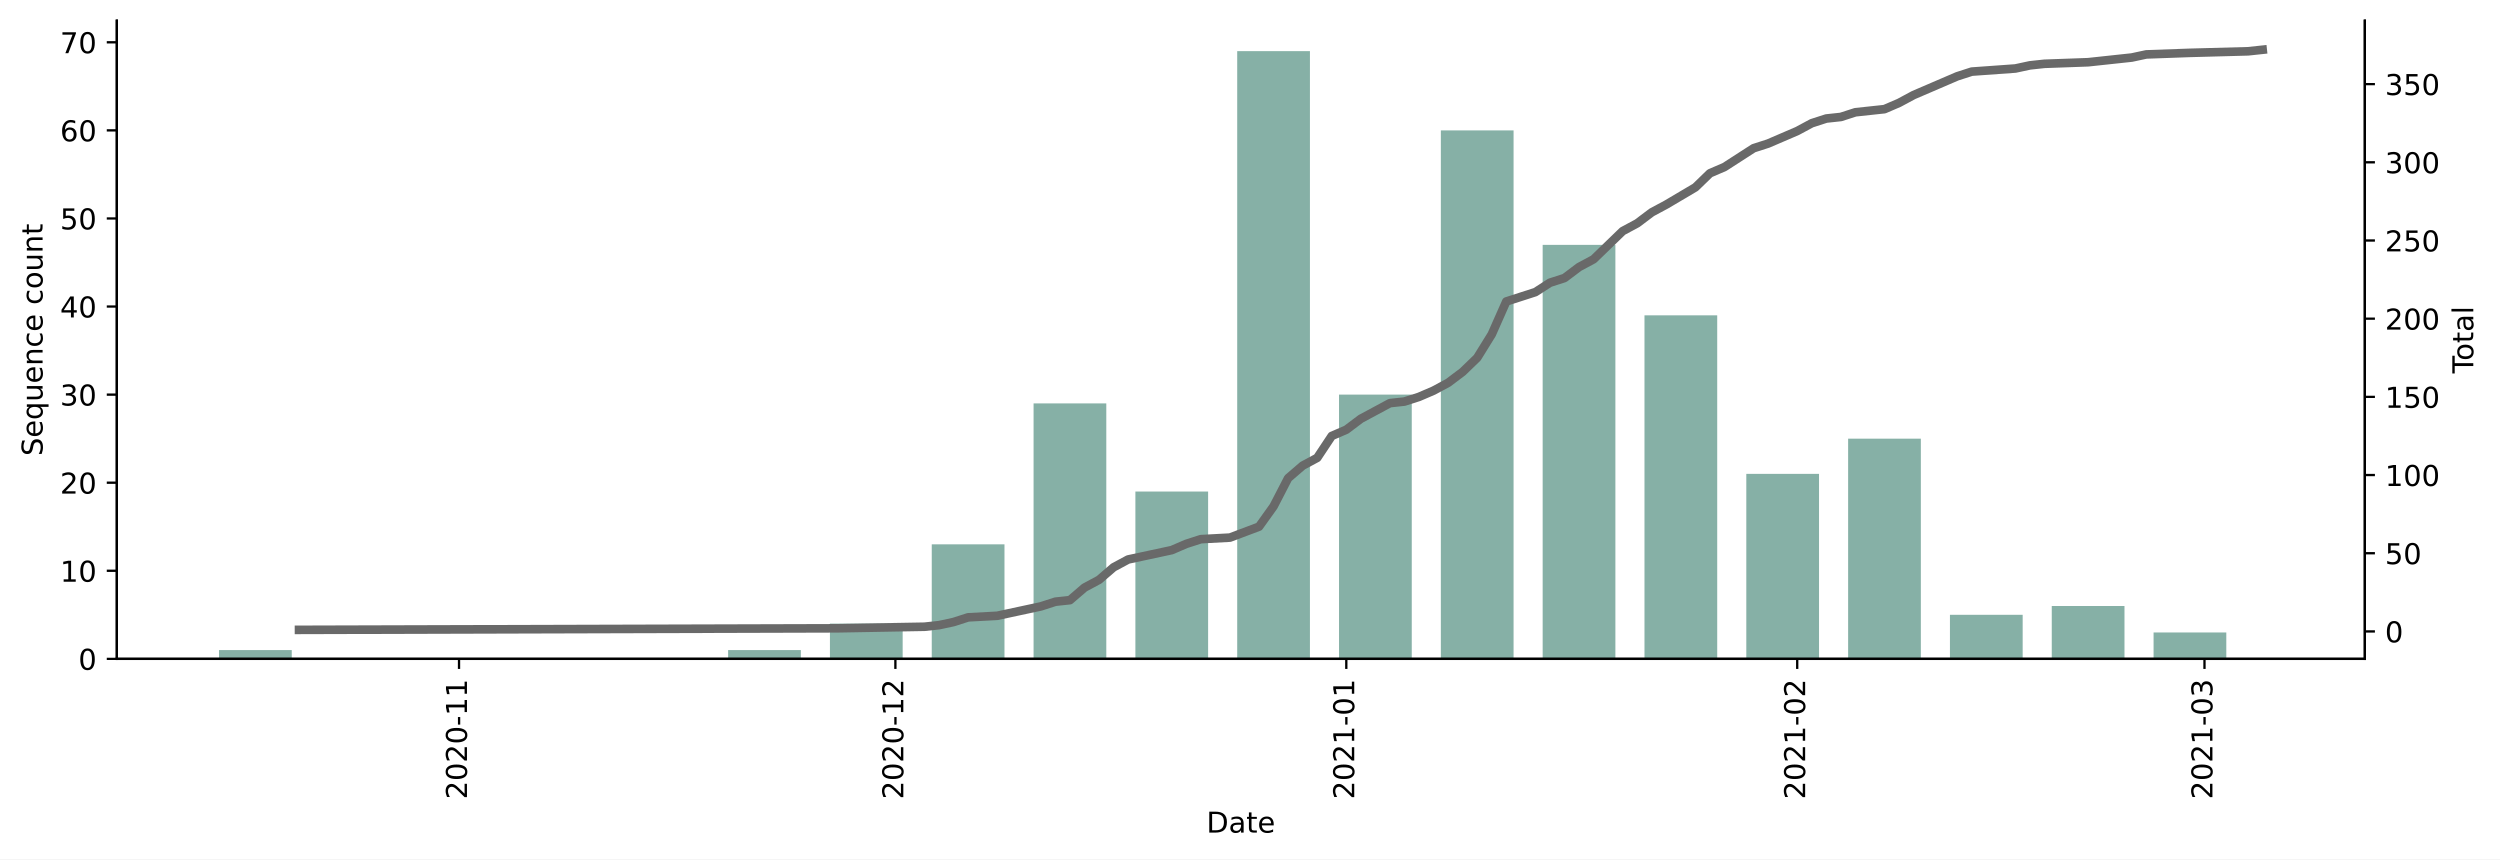
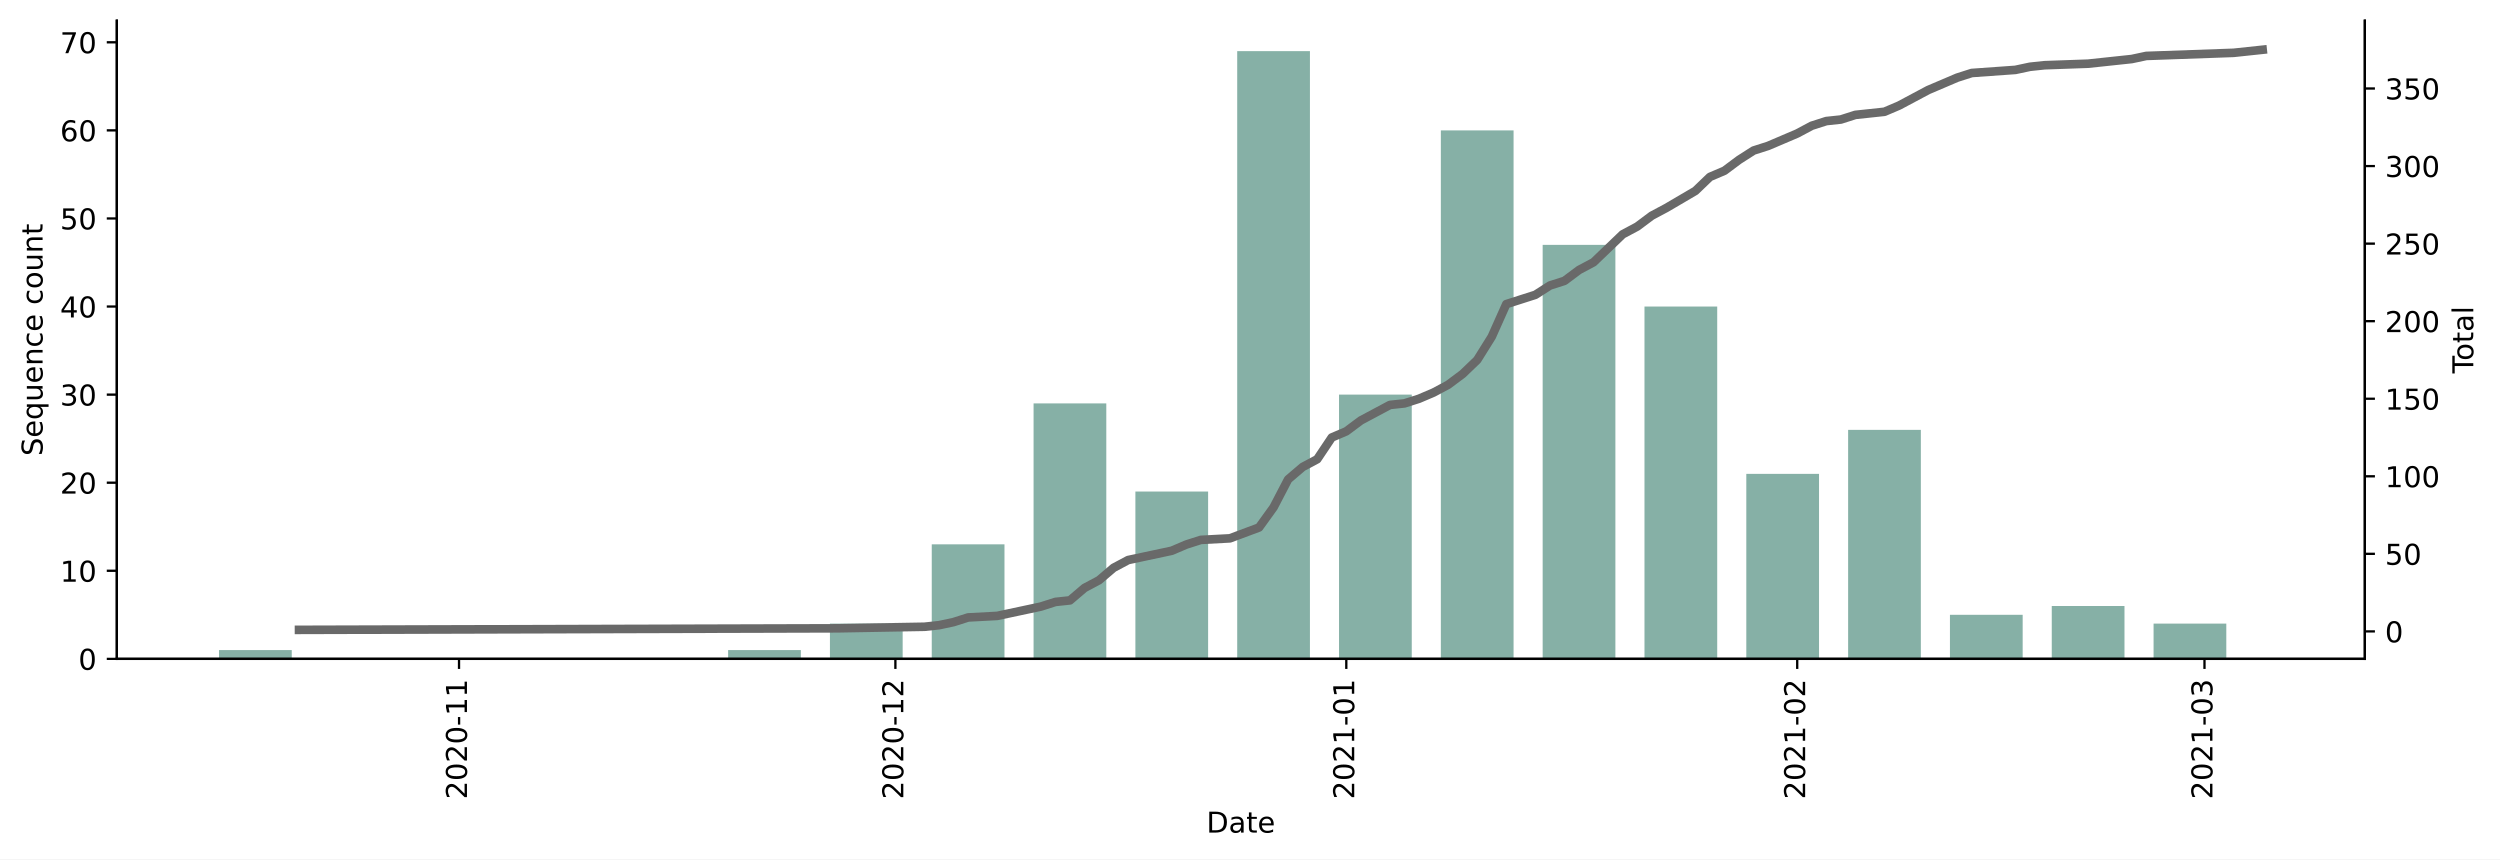
<svg xmlns="http://www.w3.org/2000/svg" xmlns:xlink="http://www.w3.org/1999/xlink" height="298.621pt" version="1.1" viewBox="0 0 868.769 298.621" width="868.769pt">
  <defs>
    <style type="text/css">*{stroke-linecap:butt;stroke-linejoin:round;}</style>
  </defs>
  <g id="figure_1">
    <g id="patch_1">
      <path d="M 0 298.621  L 868.769 298.621  L 868.769 0  L 0 0  z " style="fill:#ffffff;" />
    </g>
    <g id="axes_1">
      <g id="patch_2">
        <path d="M 40.603 228.96  L 821.803 228.96  L 821.803 7.2  L 40.603 7.2  z " style="fill:#ffffff;" />
      </g>
      <g id="patch_3">
-         <path clip-path="url(#p5981bc1954)" d="M 76.112 228.96  L 101.386 228.96  L 101.386 225.899  L 76.112 225.899  z " style="fill:#86b0a6;" />
+         <path clip-path="url(#pb359c8072b)" d="M 76.112 228.96  L 101.386 228.96  L 101.386 225.899  L 76.112 225.899  z " style="fill:#86b0a6;" />
      </g>
      <g id="patch_4">
-         <path clip-path="url(#p5981bc1954)" d="M 253.026 228.96  L 278.299 228.96  L 278.299 225.899  L 253.026 225.899  z " style="fill:#86b0a6;" />
+         <path clip-path="url(#pb359c8072b)" d="M 253.026 228.96  L 278.299 228.96  L 278.299 225.899  L 253.026 225.899  z " style="fill:#86b0a6;" />
      </g>
      <g id="patch_5">
-         <path clip-path="url(#p5981bc1954)" d="M 288.409 228.96  L 313.682 228.96  L 313.682 216.717  L 288.409 216.717  z " style="fill:#86b0a6;" />
+         <path clip-path="url(#pb359c8072b)" d="M 288.409 228.96  L 313.682 228.96  L 313.682 216.717  L 288.409 216.717  z " style="fill:#86b0a6;" />
      </g>
      <g id="patch_6">
-         <path clip-path="url(#p5981bc1954)" d="M 323.791 228.96  L 349.065 228.96  L 349.065 189.169  L 323.791 189.169  z " style="fill:#86b0a6;" />
+         <path clip-path="url(#pb359c8072b)" d="M 323.791 228.96  L 349.065 228.96  L 349.065 189.169  L 323.791 189.169  z " style="fill:#86b0a6;" />
      </g>
      <g id="patch_7">
-         <path clip-path="url(#p5981bc1954)" d="M 359.174 228.96  L 384.447 228.96  L 384.447 140.195  L 359.174 140.195  z " style="fill:#86b0a6;" />
+         <path clip-path="url(#pb359c8072b)" d="M 359.174 228.96  L 384.447 228.96  L 384.447 140.195  L 359.174 140.195  z " style="fill:#86b0a6;" />
      </g>
      <g id="patch_8">
-         <path clip-path="url(#p5981bc1954)" d="M 394.557 228.96  L 419.83 228.96  L 419.83 170.803  L 394.557 170.803  z " style="fill:#86b0a6;" />
+         <path clip-path="url(#pb359c8072b)" d="M 394.557 228.96  L 419.83 228.96  L 419.83 170.803  L 394.557 170.803  z " style="fill:#86b0a6;" />
      </g>
      <g id="patch_9">
-         <path clip-path="url(#p5981bc1954)" d="M 429.939 228.96  L 455.213 228.96  L 455.213 17.76  L 429.939 17.76  z " style="fill:#86b0a6;" />
+         <path clip-path="url(#pb359c8072b)" d="M 429.939 228.96  L 455.213 228.96  L 455.213 17.76  L 429.939 17.76  z " style="fill:#86b0a6;" />
      </g>
      <g id="patch_10">
-         <path clip-path="url(#p5981bc1954)" d="M 465.322 228.96  L 490.596 228.96  L 490.596 137.134  L 465.322 137.134  z " style="fill:#86b0a6;" />
+         <path clip-path="url(#pb359c8072b)" d="M 465.322 228.96  L 490.596 228.96  L 490.596 137.134  L 465.322 137.134  z " style="fill:#86b0a6;" />
      </g>
      <g id="patch_11">
-         <path clip-path="url(#p5981bc1954)" d="M 500.705 228.96  L 525.978 228.96  L 525.978 45.308  L 500.705 45.308  z " style="fill:#86b0a6;" />
+         <path clip-path="url(#pb359c8072b)" d="M 500.705 228.96  L 525.978 228.96  L 525.978 45.308  L 500.705 45.308  z " style="fill:#86b0a6;" />
      </g>
      <g id="patch_12">
-         <path clip-path="url(#p5981bc1954)" d="M 536.088 228.96  L 561.361 228.96  L 561.361 85.099  L 536.088 85.099  z " style="fill:#86b0a6;" />
+         <path clip-path="url(#pb359c8072b)" d="M 536.088 228.96  L 561.361 228.96  L 561.361 85.099  L 536.088 85.099  z " style="fill:#86b0a6;" />
      </g>
      <g id="patch_13">
-         <path clip-path="url(#p5981bc1954)" d="M 571.47 228.96  L 596.744 228.96  L 596.744 109.586  L 571.47 109.586  z " style="fill:#86b0a6;" />
+         <path clip-path="url(#pb359c8072b)" d="M 571.47 228.96  L 596.744 228.96  L 596.744 106.525  L 571.47 106.525  z " style="fill:#86b0a6;" />
      </g>
      <g id="patch_14">
-         <path clip-path="url(#p5981bc1954)" d="M 606.853 228.96  L 632.126 228.96  L 632.126 164.682  L 606.853 164.682  z " style="fill:#86b0a6;" />
+         <path clip-path="url(#pb359c8072b)" d="M 606.853 228.96  L 632.126 228.96  L 632.126 164.682  L 606.853 164.682  z " style="fill:#86b0a6;" />
      </g>
      <g id="patch_15">
-         <path clip-path="url(#p5981bc1954)" d="M 642.236 228.96  L 667.509 228.96  L 667.509 152.438  L 642.236 152.438  z " style="fill:#86b0a6;" />
+         <path clip-path="url(#pb359c8072b)" d="M 642.236 228.96  L 667.509 228.96  L 667.509 149.377  L 642.236 149.377  z " style="fill:#86b0a6;" />
      </g>
      <g id="patch_16">
-         <path clip-path="url(#p5981bc1954)" d="M 677.619 228.96  L 702.892 228.96  L 702.892 213.656  L 677.619 213.656  z " style="fill:#86b0a6;" />
+         <path clip-path="url(#pb359c8072b)" d="M 677.619 228.96  L 702.892 228.96  L 702.892 213.656  L 677.619 213.656  z " style="fill:#86b0a6;" />
      </g>
      <g id="patch_17">
-         <path clip-path="url(#p5981bc1954)" d="M 713.001 228.96  L 738.275 228.96  L 738.275 210.595  L 713.001 210.595  z " style="fill:#86b0a6;" />
+         <path clip-path="url(#pb359c8072b)" d="M 713.001 228.96  L 738.275 228.96  L 738.275 210.595  L 713.001 210.595  z " style="fill:#86b0a6;" />
      </g>
      <g id="patch_18">
-         <path clip-path="url(#p5981bc1954)" d="M 748.384 228.96  L 773.657 228.96  L 773.657 219.777  L 748.384 219.777  z " style="fill:#86b0a6;" />
+         <path clip-path="url(#pb359c8072b)" d="M 748.384 228.96  L 773.657 228.96  L 773.657 216.717  L 748.384 216.717  z " style="fill:#86b0a6;" />
      </g>
      <g id="matplotlib.axis_1">
        <g id="xtick_1">
          <g id="line2d_1">
            <defs>
-               <path d="M 0 0  L 0 3.5  " id="mf3177fa24c" style="stroke:#000000;stroke-width:0.8;" />
-             </defs>
-             <g>
-               <use style="stroke:#000000;stroke-width:0.8;" x="159.514" xlink:href="#mf3177fa24c" y="228.96" />
+               <path d="M 0 0  L 0 3.5  " id="meeff200cfc" style="stroke:#000000;stroke-width:0.8;" />
+             </defs>
+             <g>
+               <use style="stroke:#000000;stroke-width:0.8;" x="159.514" xlink:href="#meeff200cfc" y="228.96" />
            </g>
          </g>
          <g id="text_1">
            <g transform="translate(162.2737 277.7428)rotate(-90)scale(0.1 -0.1)">
              <defs>
                <path d="M 19.188 8.297  L 53.609 8.297  L 53.609 0  L 7.328 0  L 7.328 8.297  Q 12.938 14.109 22.625 23.891  Q 32.328 33.688 34.812 36.531  Q 39.547 41.844 41.422 45.531  Q 43.312 49.219 43.312 52.781  Q 43.312 58.594 39.234 62.25  Q 35.156 65.922 28.609 65.922  Q 23.969 65.922 18.812 64.312  Q 13.672 62.703 7.812 59.422  L 7.812 69.391  Q 13.766 71.781 18.938 73  Q 24.125 74.219 28.422 74.219  Q 39.75 74.219 46.484 68.547  Q 53.219 62.891 53.219 53.422  Q 53.219 48.922 51.531 44.891  Q 49.859 40.875 45.406 35.406  Q 44.188 33.984 37.641 27.219  Q 31.109 20.453 19.188 8.297  z " id="DejaVuSans-50" />
                <path d="M 31.781 66.406  Q 24.172 66.406 20.328 58.906  Q 16.5 51.422 16.5 36.375  Q 16.5 21.391 20.328 13.891  Q 24.172 6.391 31.781 6.391  Q 39.453 6.391 43.281 13.891  Q 47.125 21.391 47.125 36.375  Q 47.125 51.422 43.281 58.906  Q 39.453 66.406 31.781 66.406  z M 31.781 74.219  Q 44.047 74.219 50.516 64.516  Q 56.984 54.828 56.984 36.375  Q 56.984 17.969 50.516 8.266  Q 44.047 -1.422 31.781 -1.422  Q 19.531 -1.422 13.062 8.266  Q 6.594 17.969 6.594 36.375  Q 6.594 54.828 13.062 64.516  Q 19.531 74.219 31.781 74.219  z " id="DejaVuSans-48" />
                <path d="M 4.891 31.391  L 31.203 31.391  L 31.203 23.391  L 4.891 23.391  z " id="DejaVuSans-45" />
                <path d="M 12.406 8.297  L 28.516 8.297  L 28.516 63.922  L 10.984 60.406  L 10.984 69.391  L 28.422 72.906  L 38.281 72.906  L 38.281 8.297  L 54.391 8.297  L 54.391 0  L 12.406 0  z " id="DejaVuSans-49" />
              </defs>
              <use xlink:href="#DejaVuSans-50" />
              <use x="63.623" xlink:href="#DejaVuSans-48" />
              <use x="127.246" xlink:href="#DejaVuSans-50" />
              <use x="190.869" xlink:href="#DejaVuSans-48" />
              <use x="254.492" xlink:href="#DejaVuSans-45" />
              <use x="290.576" xlink:href="#DejaVuSans-49" />
              <use x="354.199" xlink:href="#DejaVuSans-49" />
            </g>
          </g>
        </g>
        <g id="xtick_2">
          <g id="line2d_2">
            <g>
-               <use style="stroke:#000000;stroke-width:0.8;" x="311.155" xlink:href="#mf3177fa24c" y="228.96" />
+               <use style="stroke:#000000;stroke-width:0.8;" x="311.155" xlink:href="#meeff200cfc" y="228.96" />
            </g>
          </g>
          <g id="text_2">
            <g transform="translate(313.914 277.7428)rotate(-90)scale(0.1 -0.1)">
              <use xlink:href="#DejaVuSans-50" />
              <use x="63.623" xlink:href="#DejaVuSans-48" />
              <use x="127.246" xlink:href="#DejaVuSans-50" />
              <use x="190.869" xlink:href="#DejaVuSans-48" />
              <use x="254.492" xlink:href="#DejaVuSans-45" />
              <use x="290.576" xlink:href="#DejaVuSans-49" />
              <use x="354.199" xlink:href="#DejaVuSans-50" />
            </g>
          </g>
        </g>
        <g id="xtick_3">
          <g id="line2d_3">
            <g>
-               <use style="stroke:#000000;stroke-width:0.8;" x="467.85" xlink:href="#mf3177fa24c" y="228.96" />
+               <use style="stroke:#000000;stroke-width:0.8;" x="467.85" xlink:href="#meeff200cfc" y="228.96" />
            </g>
          </g>
          <g id="text_3">
            <g transform="translate(470.6089 277.7428)rotate(-90)scale(0.1 -0.1)">
              <use xlink:href="#DejaVuSans-50" />
              <use x="63.623" xlink:href="#DejaVuSans-48" />
              <use x="127.246" xlink:href="#DejaVuSans-50" />
              <use x="190.869" xlink:href="#DejaVuSans-49" />
              <use x="254.492" xlink:href="#DejaVuSans-45" />
              <use x="290.576" xlink:href="#DejaVuSans-48" />
              <use x="354.199" xlink:href="#DejaVuSans-49" />
            </g>
          </g>
        </g>
        <g id="xtick_4">
          <g id="line2d_4">
            <g>
-               <use style="stroke:#000000;stroke-width:0.8;" x="624.544" xlink:href="#mf3177fa24c" y="228.96" />
+               <use style="stroke:#000000;stroke-width:0.8;" x="624.544" xlink:href="#meeff200cfc" y="228.96" />
            </g>
          </g>
          <g id="text_4">
            <g transform="translate(627.3038 277.7428)rotate(-90)scale(0.1 -0.1)">
              <use xlink:href="#DejaVuSans-50" />
              <use x="63.623" xlink:href="#DejaVuSans-48" />
              <use x="127.246" xlink:href="#DejaVuSans-50" />
              <use x="190.869" xlink:href="#DejaVuSans-49" />
              <use x="254.492" xlink:href="#DejaVuSans-45" />
              <use x="290.576" xlink:href="#DejaVuSans-48" />
              <use x="354.199" xlink:href="#DejaVuSans-50" />
            </g>
          </g>
        </g>
        <g id="xtick_5">
          <g id="line2d_5">
            <g>
-               <use style="stroke:#000000;stroke-width:0.8;" x="766.075" xlink:href="#mf3177fa24c" y="228.96" />
+               <use style="stroke:#000000;stroke-width:0.8;" x="766.075" xlink:href="#meeff200cfc" y="228.96" />
            </g>
          </g>
          <g id="text_5">
            <g transform="translate(768.8347 277.7428)rotate(-90)scale(0.1 -0.1)">
              <defs>
                <path d="M 40.578 39.312  Q 47.656 37.797 51.625 33  Q 55.609 28.219 55.609 21.188  Q 55.609 10.406 48.188 4.484  Q 40.766 -1.422 27.094 -1.422  Q 22.516 -1.422 17.656 -0.516  Q 12.797 0.391 7.625 2.203  L 7.625 11.719  Q 11.719 9.328 16.594 8.109  Q 21.484 6.891 26.812 6.891  Q 36.078 6.891 40.938 10.547  Q 45.797 14.203 45.797 21.188  Q 45.797 27.641 41.281 31.266  Q 36.766 34.906 28.719 34.906  L 20.219 34.906  L 20.219 43.016  L 29.109 43.016  Q 36.375 43.016 40.234 45.922  Q 44.094 48.828 44.094 54.297  Q 44.094 59.906 40.109 62.906  Q 36.141 65.922 28.719 65.922  Q 24.656 65.922 20.016 65.031  Q 15.375 64.156 9.812 62.312  L 9.812 71.094  Q 15.438 72.656 20.344 73.438  Q 25.25 74.219 29.594 74.219  Q 40.828 74.219 47.359 69.109  Q 53.906 64.016 53.906 55.328  Q 53.906 49.266 50.438 45.094  Q 46.969 40.922 40.578 39.312  z " id="DejaVuSans-51" />
              </defs>
              <use xlink:href="#DejaVuSans-50" />
              <use x="63.623" xlink:href="#DejaVuSans-48" />
              <use x="127.246" xlink:href="#DejaVuSans-50" />
              <use x="190.869" xlink:href="#DejaVuSans-49" />
              <use x="254.492" xlink:href="#DejaVuSans-45" />
              <use x="290.576" xlink:href="#DejaVuSans-48" />
              <use x="354.199" xlink:href="#DejaVuSans-51" />
            </g>
          </g>
        </g>
        <g id="text_6">
          <g transform="translate(419.2523 289.3413)scale(0.1 -0.1)">
            <defs>
              <path d="M 19.672 64.797  L 19.672 8.109  L 31.594 8.109  Q 46.688 8.109 53.688 14.938  Q 60.688 21.781 60.688 36.531  Q 60.688 51.172 53.688 57.984  Q 46.688 64.797 31.594 64.797  z M 9.812 72.906  L 30.078 72.906  Q 51.266 72.906 61.172 64.094  Q 71.094 55.281 71.094 36.531  Q 71.094 17.672 61.125 8.828  Q 51.172 0 30.078 0  L 9.812 0  z " id="DejaVuSans-68" />
              <path d="M 34.281 27.484  Q 23.391 27.484 19.188 25  Q 14.984 22.516 14.984 16.5  Q 14.984 11.719 18.141 8.906  Q 21.297 6.109 26.703 6.109  Q 34.188 6.109 38.703 11.406  Q 43.219 16.703 43.219 25.484  L 43.219 27.484  z M 52.203 31.203  L 52.203 0  L 43.219 0  L 43.219 8.297  Q 40.141 3.328 35.547 0.953  Q 30.953 -1.422 24.312 -1.422  Q 15.922 -1.422 10.953 3.297  Q 6 8.016 6 15.922  Q 6 25.141 12.172 29.828  Q 18.359 34.516 30.609 34.516  L 43.219 34.516  L 43.219 35.406  Q 43.219 41.609 39.141 45  Q 35.062 48.391 27.688 48.391  Q 23 48.391 18.547 47.266  Q 14.109 46.141 10.016 43.891  L 10.016 52.203  Q 14.938 54.109 19.578 55.047  Q 24.219 56 28.609 56  Q 40.484 56 46.344 49.844  Q 52.203 43.703 52.203 31.203  z " id="DejaVuSans-97" />
              <path d="M 18.312 70.219  L 18.312 54.688  L 36.812 54.688  L 36.812 47.703  L 18.312 47.703  L 18.312 18.016  Q 18.312 11.328 20.141 9.422  Q 21.969 7.516 27.594 7.516  L 36.812 7.516  L 36.812 0  L 27.594 0  Q 17.188 0 13.234 3.875  Q 9.281 7.766 9.281 18.016  L 9.281 47.703  L 2.688 47.703  L 2.688 54.688  L 9.281 54.688  L 9.281 70.219  z " id="DejaVuSans-116" />
              <path d="M 56.203 29.594  L 56.203 25.203  L 14.891 25.203  Q 15.484 15.922 20.484 11.062  Q 25.484 6.203 34.422 6.203  Q 39.594 6.203 44.453 7.469  Q 49.312 8.734 54.109 11.281  L 54.109 2.781  Q 49.266 0.734 44.188 -0.344  Q 39.109 -1.422 33.891 -1.422  Q 20.797 -1.422 13.156 6.188  Q 5.516 13.812 5.516 26.812  Q 5.516 40.234 12.766 48.109  Q 20.016 56 32.328 56  Q 43.359 56 49.781 48.891  Q 56.203 41.797 56.203 29.594  z M 47.219 32.234  Q 47.125 39.594 43.094 43.984  Q 39.062 48.391 32.422 48.391  Q 24.906 48.391 20.391 44.141  Q 15.875 39.891 15.188 32.172  z " id="DejaVuSans-101" />
            </defs>
            <use xlink:href="#DejaVuSans-68" />
            <use x="77.002" xlink:href="#DejaVuSans-97" />
            <use x="138.281" xlink:href="#DejaVuSans-116" />
            <use x="177.49" xlink:href="#DejaVuSans-101" />
          </g>
        </g>
      </g>
      <g id="matplotlib.axis_2">
        <g id="ytick_1">
          <g id="line2d_6">
            <defs>
-               <path d="M 0 0  L -3.5 0  " id="mf30cb480e0" style="stroke:#000000;stroke-width:0.8;" />
-             </defs>
-             <g>
-               <use style="stroke:#000000;stroke-width:0.8;" x="40.603" xlink:href="#mf30cb480e0" y="228.96" />
+               <path d="M 0 0  L -3.5 0  " id="m1d0f6af02f" style="stroke:#000000;stroke-width:0.8;" />
+             </defs>
+             <g>
+               <use style="stroke:#000000;stroke-width:0.8;" x="40.603" xlink:href="#m1d0f6af02f" y="228.96" />
            </g>
          </g>
          <g id="text_7">
            <g transform="translate(27.24063 232.7592)scale(0.1 -0.1)">
              <use xlink:href="#DejaVuSans-48" />
            </g>
          </g>
        </g>
        <g id="ytick_2">
          <g id="line2d_7">
            <g>
-               <use style="stroke:#000000;stroke-width:0.8;" x="40.603" xlink:href="#mf30cb480e0" y="198.351" />
+               <use style="stroke:#000000;stroke-width:0.8;" x="40.603" xlink:href="#m1d0f6af02f" y="198.351" />
            </g>
          </g>
          <g id="text_8">
            <g transform="translate(20.87813 202.1505)scale(0.1 -0.1)">
              <use xlink:href="#DejaVuSans-49" />
              <use x="63.623" xlink:href="#DejaVuSans-48" />
            </g>
          </g>
        </g>
        <g id="ytick_3">
          <g id="line2d_8">
            <g>
-               <use style="stroke:#000000;stroke-width:0.8;" x="40.603" xlink:href="#mf30cb480e0" y="167.743" />
+               <use style="stroke:#000000;stroke-width:0.8;" x="40.603" xlink:href="#m1d0f6af02f" y="167.743" />
            </g>
          </g>
          <g id="text_9">
            <g transform="translate(20.87813 171.5418)scale(0.1 -0.1)">
              <use xlink:href="#DejaVuSans-50" />
              <use x="63.623" xlink:href="#DejaVuSans-48" />
            </g>
          </g>
        </g>
        <g id="ytick_4">
          <g id="line2d_9">
            <g>
-               <use style="stroke:#000000;stroke-width:0.8;" x="40.603" xlink:href="#mf30cb480e0" y="137.134" />
+               <use style="stroke:#000000;stroke-width:0.8;" x="40.603" xlink:href="#m1d0f6af02f" y="137.134" />
            </g>
          </g>
          <g id="text_10">
            <g transform="translate(20.87813 140.9331)scale(0.1 -0.1)">
              <use xlink:href="#DejaVuSans-51" />
              <use x="63.623" xlink:href="#DejaVuSans-48" />
            </g>
          </g>
        </g>
        <g id="ytick_5">
          <g id="line2d_10">
            <g>
-               <use style="stroke:#000000;stroke-width:0.8;" x="40.603" xlink:href="#mf30cb480e0" y="106.525" />
+               <use style="stroke:#000000;stroke-width:0.8;" x="40.603" xlink:href="#m1d0f6af02f" y="106.525" />
            </g>
          </g>
          <g id="text_11">
            <g transform="translate(20.87813 110.3244)scale(0.1 -0.1)">
              <defs>
                <path d="M 37.797 64.312  L 12.891 25.391  L 37.797 25.391  z M 35.203 72.906  L 47.609 72.906  L 47.609 25.391  L 58.016 25.391  L 58.016 17.188  L 47.609 17.188  L 47.609 0  L 37.797 0  L 37.797 17.188  L 4.891 17.188  L 4.891 26.703  z " id="DejaVuSans-52" />
              </defs>
              <use xlink:href="#DejaVuSans-52" />
              <use x="63.623" xlink:href="#DejaVuSans-48" />
            </g>
          </g>
        </g>
        <g id="ytick_6">
          <g id="line2d_11">
            <g>
-               <use style="stroke:#000000;stroke-width:0.8;" x="40.603" xlink:href="#mf30cb480e0" y="75.917" />
+               <use style="stroke:#000000;stroke-width:0.8;" x="40.603" xlink:href="#m1d0f6af02f" y="75.917" />
            </g>
          </g>
          <g id="text_12">
            <g transform="translate(20.87813 79.71574)scale(0.1 -0.1)">
              <defs>
                <path d="M 10.797 72.906  L 49.516 72.906  L 49.516 64.594  L 19.828 64.594  L 19.828 46.734  Q 21.969 47.469 24.109 47.828  Q 26.266 48.188 28.422 48.188  Q 40.625 48.188 47.75 41.5  Q 54.891 34.812 54.891 23.391  Q 54.891 11.625 47.562 5.094  Q 40.234 -1.422 26.906 -1.422  Q 22.312 -1.422 17.547 -0.641  Q 12.797 0.141 7.719 1.703  L 7.719 11.625  Q 12.109 9.234 16.797 8.062  Q 21.484 6.891 26.703 6.891  Q 35.156 6.891 40.078 11.328  Q 45.016 15.766 45.016 23.391  Q 45.016 31 40.078 35.438  Q 35.156 39.891 26.703 39.891  Q 22.75 39.891 18.812 39.016  Q 14.891 38.141 10.797 36.281  z " id="DejaVuSans-53" />
              </defs>
              <use xlink:href="#DejaVuSans-53" />
              <use x="63.623" xlink:href="#DejaVuSans-48" />
            </g>
          </g>
        </g>
        <g id="ytick_7">
          <g id="line2d_12">
            <g>
-               <use style="stroke:#000000;stroke-width:0.8;" x="40.603" xlink:href="#mf30cb480e0" y="45.308" />
+               <use style="stroke:#000000;stroke-width:0.8;" x="40.603" xlink:href="#m1d0f6af02f" y="45.308" />
            </g>
          </g>
          <g id="text_13">
            <g transform="translate(20.87813 49.10704)scale(0.1 -0.1)">
              <defs>
                <path d="M 33.016 40.375  Q 26.375 40.375 22.484 35.828  Q 18.609 31.297 18.609 23.391  Q 18.609 15.531 22.484 10.953  Q 26.375 6.391 33.016 6.391  Q 39.656 6.391 43.531 10.953  Q 47.406 15.531 47.406 23.391  Q 47.406 31.297 43.531 35.828  Q 39.656 40.375 33.016 40.375  z M 52.594 71.297  L 52.594 62.312  Q 48.875 64.062 45.094 64.984  Q 41.312 65.922 37.594 65.922  Q 27.828 65.922 22.672 59.328  Q 17.531 52.734 16.797 39.406  Q 19.672 43.656 24.016 45.922  Q 28.375 48.188 33.594 48.188  Q 44.578 48.188 50.953 41.516  Q 57.328 34.859 57.328 23.391  Q 57.328 12.156 50.688 5.359  Q 44.047 -1.422 33.016 -1.422  Q 20.359 -1.422 13.672 8.266  Q 6.984 17.969 6.984 36.375  Q 6.984 53.656 15.188 63.938  Q 23.391 74.219 37.203 74.219  Q 40.922 74.219 44.703 73.484  Q 48.484 72.75 52.594 71.297  z " id="DejaVuSans-54" />
              </defs>
              <use xlink:href="#DejaVuSans-54" />
              <use x="63.623" xlink:href="#DejaVuSans-48" />
            </g>
          </g>
        </g>
        <g id="ytick_8">
          <g id="line2d_13">
            <g>
-               <use style="stroke:#000000;stroke-width:0.8;" x="40.603" xlink:href="#mf30cb480e0" y="14.699" />
+               <use style="stroke:#000000;stroke-width:0.8;" x="40.603" xlink:href="#m1d0f6af02f" y="14.699" />
            </g>
          </g>
          <g id="text_14">
            <g transform="translate(20.87813 18.49835)scale(0.1 -0.1)">
              <defs>
                <path d="M 8.203 72.906  L 55.078 72.906  L 55.078 68.703  L 28.609 0  L 18.312 0  L 43.219 64.594  L 8.203 64.594  z " id="DejaVuSans-55" />
              </defs>
              <use xlink:href="#DejaVuSans-55" />
              <use x="63.623" xlink:href="#DejaVuSans-48" />
            </g>
          </g>
        </g>
        <g id="text_15">
          <g transform="translate(14.79844 158.4402)rotate(-90)scale(0.1 -0.1)">
            <defs>
              <path d="M 53.516 70.516  L 53.516 60.891  Q 47.906 63.578 42.922 64.891  Q 37.938 66.219 33.297 66.219  Q 25.25 66.219 20.875 63.094  Q 16.5 59.969 16.5 54.203  Q 16.5 49.359 19.406 46.891  Q 22.312 44.438 30.422 42.922  L 36.375 41.703  Q 47.406 39.594 52.656 34.297  Q 57.906 29 57.906 20.125  Q 57.906 9.516 50.797 4.047  Q 43.703 -1.422 29.984 -1.422  Q 24.812 -1.422 18.969 -0.25  Q 13.141 0.922 6.891 3.219  L 6.891 13.375  Q 12.891 10.016 18.656 8.297  Q 24.422 6.594 29.984 6.594  Q 38.422 6.594 43.016 9.906  Q 47.609 13.234 47.609 19.391  Q 47.609 24.75 44.312 27.781  Q 41.016 30.812 33.5 32.328  L 27.484 33.5  Q 16.453 35.688 11.516 40.375  Q 6.594 45.062 6.594 53.422  Q 6.594 63.094 13.406 68.656  Q 20.219 74.219 32.172 74.219  Q 37.312 74.219 42.625 73.281  Q 47.953 72.359 53.516 70.516  z " id="DejaVuSans-83" />
              <path d="M 14.797 27.297  Q 14.797 17.391 18.875 11.75  Q 22.953 6.109 30.078 6.109  Q 37.203 6.109 41.297 11.75  Q 45.406 17.391 45.406 27.297  Q 45.406 37.203 41.297 42.844  Q 37.203 48.484 30.078 48.484  Q 22.953 48.484 18.875 42.844  Q 14.797 37.203 14.797 27.297  z M 45.406 8.203  Q 42.578 3.328 38.25 0.953  Q 33.938 -1.422 27.875 -1.422  Q 17.969 -1.422 11.734 6.484  Q 5.516 14.406 5.516 27.297  Q 5.516 40.188 11.734 48.094  Q 17.969 56 27.875 56  Q 33.938 56 38.25 53.625  Q 42.578 51.266 45.406 46.391  L 45.406 54.688  L 54.391 54.688  L 54.391 -20.797  L 45.406 -20.797  z " id="DejaVuSans-113" />
              <path d="M 8.5 21.578  L 8.5 54.688  L 17.484 54.688  L 17.484 21.922  Q 17.484 14.156 20.5 10.266  Q 23.531 6.391 29.594 6.391  Q 36.859 6.391 41.078 11.031  Q 45.312 15.672 45.312 23.688  L 45.312 54.688  L 54.297 54.688  L 54.297 0  L 45.312 0  L 45.312 8.406  Q 42.047 3.422 37.719 1  Q 33.406 -1.422 27.688 -1.422  Q 18.266 -1.422 13.375 4.438  Q 8.5 10.297 8.5 21.578  z M 31.109 56  z " id="DejaVuSans-117" />
              <path d="M 54.891 33.016  L 54.891 0  L 45.906 0  L 45.906 32.719  Q 45.906 40.484 42.875 44.328  Q 39.844 48.188 33.797 48.188  Q 26.516 48.188 22.312 43.547  Q 18.109 38.922 18.109 30.906  L 18.109 0  L 9.078 0  L 9.078 54.688  L 18.109 54.688  L 18.109 46.188  Q 21.344 51.125 25.703 53.562  Q 30.078 56 35.797 56  Q 45.219 56 50.047 50.172  Q 54.891 44.344 54.891 33.016  z " id="DejaVuSans-110" />
              <path d="M 48.781 52.594  L 48.781 44.188  Q 44.969 46.297 41.141 47.344  Q 37.312 48.391 33.406 48.391  Q 24.656 48.391 19.812 42.844  Q 14.984 37.312 14.984 27.297  Q 14.984 17.281 19.812 11.734  Q 24.656 6.203 33.406 6.203  Q 37.312 6.203 41.141 7.25  Q 44.969 8.297 48.781 10.406  L 48.781 2.094  Q 45.016 0.344 40.984 -0.531  Q 36.969 -1.422 32.422 -1.422  Q 20.062 -1.422 12.781 6.344  Q 5.516 14.109 5.516 27.297  Q 5.516 40.672 12.859 48.328  Q 20.219 56 33.016 56  Q 37.156 56 41.109 55.141  Q 45.062 54.297 48.781 52.594  z " id="DejaVuSans-99" />
              <path id="DejaVuSans-32" />
              <path d="M 30.609 48.391  Q 23.391 48.391 19.188 42.75  Q 14.984 37.109 14.984 27.297  Q 14.984 17.484 19.156 11.844  Q 23.344 6.203 30.609 6.203  Q 37.797 6.203 41.984 11.859  Q 46.188 17.531 46.188 27.297  Q 46.188 37.016 41.984 42.703  Q 37.797 48.391 30.609 48.391  z M 30.609 56  Q 42.328 56 49.016 48.375  Q 55.719 40.766 55.719 27.297  Q 55.719 13.875 49.016 6.219  Q 42.328 -1.422 30.609 -1.422  Q 18.844 -1.422 12.172 6.219  Q 5.516 13.875 5.516 27.297  Q 5.516 40.766 12.172 48.375  Q 18.844 56 30.609 56  z " id="DejaVuSans-111" />
            </defs>
            <use xlink:href="#DejaVuSans-83" />
            <use x="63.477" xlink:href="#DejaVuSans-101" />
            <use x="125" xlink:href="#DejaVuSans-113" />
            <use x="188.477" xlink:href="#DejaVuSans-117" />
            <use x="251.855" xlink:href="#DejaVuSans-101" />
            <use x="313.379" xlink:href="#DejaVuSans-110" />
            <use x="376.758" xlink:href="#DejaVuSans-99" />
            <use x="431.738" xlink:href="#DejaVuSans-101" />
            <use x="493.262" xlink:href="#DejaVuSans-32" />
            <use x="525.049" xlink:href="#DejaVuSans-99" />
            <use x="580.029" xlink:href="#DejaVuSans-111" />
            <use x="641.211" xlink:href="#DejaVuSans-117" />
            <use x="704.59" xlink:href="#DejaVuSans-110" />
            <use x="767.969" xlink:href="#DejaVuSans-116" />
          </g>
        </g>
      </g>
      <g id="patch_19">
        <path d="M 40.603 228.96  L 40.603 7.2  " style="fill:none;stroke:#000000;stroke-linecap:square;stroke-linejoin:miter;stroke-width:0.8;" />
      </g>
      <g id="patch_20">
        <path d="M 821.803 228.96  L 821.803 7.2  " style="fill:none;stroke:#000000;stroke-linecap:square;stroke-linejoin:miter;stroke-width:0.8;" />
      </g>
      <g id="patch_21">
        <path d="M 40.603 228.96  L 821.803 228.96  " style="fill:none;stroke:#000000;stroke-linecap:square;stroke-linejoin:miter;stroke-width:0.8;" />
      </g>
    </g>
    <g id="axes_2">
      <g id="matplotlib.axis_3">
        <g id="ytick_9">
          <g id="line2d_14">
            <defs>
-               <path d="M 0 0  L 3.5 0  " id="m79263e0eca" style="stroke:#000000;stroke-width:0.8;" />
-             </defs>
-             <g>
-               <use style="stroke:#000000;stroke-width:0.8;" x="821.803" xlink:href="#m79263e0eca" y="219.423" />
+               <path d="M 0 0  L 3.5 0  " id="mb45560659c" style="stroke:#000000;stroke-width:0.8;" />
+             </defs>
+             <g>
+               <use style="stroke:#000000;stroke-width:0.8;" x="821.803" xlink:href="#mb45560659c" y="219.419" />
            </g>
          </g>
          <g id="text_16">
-             <g transform="translate(828.8031 223.2226)scale(0.1 -0.1)">
+             <g transform="translate(828.8031 223.2183)scale(0.1 -0.1)">
              <use xlink:href="#DejaVuSans-48" />
            </g>
          </g>
        </g>
        <g id="ytick_10">
          <g id="line2d_15">
            <g>
-               <use style="stroke:#000000;stroke-width:0.8;" x="821.803" xlink:href="#m79263e0eca" y="192.254" />
+               <use style="stroke:#000000;stroke-width:0.8;" x="821.803" xlink:href="#mb45560659c" y="192.467" />
            </g>
          </g>
          <g id="text_17">
-             <g transform="translate(828.8031 196.0528)scale(0.1 -0.1)">
+             <g transform="translate(828.8031 196.2664)scale(0.1 -0.1)">
              <use xlink:href="#DejaVuSans-53" />
              <use x="63.623" xlink:href="#DejaVuSans-48" />
            </g>
          </g>
        </g>
        <g id="ytick_11">
          <g id="line2d_16">
            <g>
-               <use style="stroke:#000000;stroke-width:0.8;" x="821.803" xlink:href="#m79263e0eca" y="165.084" />
+               <use style="stroke:#000000;stroke-width:0.8;" x="821.803" xlink:href="#mb45560659c" y="165.515" />
            </g>
          </g>
          <g id="text_18">
-             <g transform="translate(828.8031 168.883)scale(0.1 -0.1)">
+             <g transform="translate(828.8031 169.3145)scale(0.1 -0.1)">
              <use xlink:href="#DejaVuSans-49" />
              <use x="63.623" xlink:href="#DejaVuSans-48" />
              <use x="127.246" xlink:href="#DejaVuSans-48" />
            </g>
          </g>
        </g>
        <g id="ytick_12">
          <g id="line2d_17">
            <g>
-               <use style="stroke:#000000;stroke-width:0.8;" x="821.803" xlink:href="#m79263e0eca" y="137.914" />
+               <use style="stroke:#000000;stroke-width:0.8;" x="821.803" xlink:href="#mb45560659c" y="138.563" />
            </g>
          </g>
          <g id="text_19">
-             <g transform="translate(828.8031 141.7132)scale(0.1 -0.1)">
+             <g transform="translate(828.8031 142.3626)scale(0.1 -0.1)">
              <use xlink:href="#DejaVuSans-49" />
              <use x="63.623" xlink:href="#DejaVuSans-53" />
              <use x="127.246" xlink:href="#DejaVuSans-48" />
            </g>
          </g>
        </g>
        <g id="ytick_13">
          <g id="line2d_18">
            <g>
-               <use style="stroke:#000000;stroke-width:0.8;" x="821.803" xlink:href="#m79263e0eca" y="110.744" />
+               <use style="stroke:#000000;stroke-width:0.8;" x="821.803" xlink:href="#mb45560659c" y="111.612" />
            </g>
          </g>
          <g id="text_20">
-             <g transform="translate(828.8031 114.5434)scale(0.1 -0.1)">
+             <g transform="translate(828.8031 115.4108)scale(0.1 -0.1)">
              <use xlink:href="#DejaVuSans-50" />
              <use x="63.623" xlink:href="#DejaVuSans-48" />
              <use x="127.246" xlink:href="#DejaVuSans-48" />
            </g>
          </g>
        </g>
        <g id="ytick_14">
          <g id="line2d_19">
            <g>
-               <use style="stroke:#000000;stroke-width:0.8;" x="821.803" xlink:href="#m79263e0eca" y="83.574" />
+               <use style="stroke:#000000;stroke-width:0.8;" x="821.803" xlink:href="#mb45560659c" y="84.66" />
            </g>
          </g>
          <g id="text_21">
-             <g transform="translate(828.8031 87.37356)scale(0.1 -0.1)">
+             <g transform="translate(828.8031 88.4589)scale(0.1 -0.1)">
              <use xlink:href="#DejaVuSans-50" />
              <use x="63.623" xlink:href="#DejaVuSans-53" />
              <use x="127.246" xlink:href="#DejaVuSans-48" />
            </g>
          </g>
        </g>
        <g id="ytick_15">
          <g id="line2d_20">
            <g>
-               <use style="stroke:#000000;stroke-width:0.8;" x="821.803" xlink:href="#m79263e0eca" y="56.405" />
+               <use style="stroke:#000000;stroke-width:0.8;" x="821.803" xlink:href="#mb45560659c" y="57.708" />
            </g>
          </g>
          <g id="text_22">
-             <g transform="translate(828.8031 60.20375)scale(0.1 -0.1)">
+             <g transform="translate(828.8031 61.50703)scale(0.1 -0.1)">
              <use xlink:href="#DejaVuSans-51" />
              <use x="63.623" xlink:href="#DejaVuSans-48" />
              <use x="127.246" xlink:href="#DejaVuSans-48" />
            </g>
          </g>
        </g>
        <g id="ytick_16">
          <g id="line2d_21">
            <g>
-               <use style="stroke:#000000;stroke-width:0.8;" x="821.803" xlink:href="#m79263e0eca" y="29.235" />
+               <use style="stroke:#000000;stroke-width:0.8;" x="821.803" xlink:href="#mb45560659c" y="30.756" />
            </g>
          </g>
          <g id="text_23">
-             <g transform="translate(828.8031 33.03394)scale(0.1 -0.1)">
+             <g transform="translate(828.8031 34.55515)scale(0.1 -0.1)">
              <use xlink:href="#DejaVuSans-51" />
              <use x="63.623" xlink:href="#DejaVuSans-53" />
              <use x="127.246" xlink:href="#DejaVuSans-48" />
            </g>
          </g>
        </g>
        <g id="text_24">
          <g transform="translate(859.4891 129.7566)rotate(-90)scale(0.1 -0.1)">
            <defs>
              <path d="M -0.297 72.906  L 61.375 72.906  L 61.375 64.594  L 35.5 64.594  L 35.5 0  L 25.594 0  L 25.594 64.594  L -0.297 64.594  z " id="DejaVuSans-84" />
              <path d="M 9.422 75.984  L 18.406 75.984  L 18.406 0  L 9.422 0  z " id="DejaVuSans-108" />
            </defs>
            <use xlink:href="#DejaVuSans-84" />
            <use x="44.084" xlink:href="#DejaVuSans-111" />
            <use x="105.266" xlink:href="#DejaVuSans-116" />
            <use x="144.475" xlink:href="#DejaVuSans-97" />
            <use x="205.754" xlink:href="#DejaVuSans-108" />
          </g>
        </g>
      </g>
      <g id="line2d_22">
-         <path clip-path="url(#p5981bc1954)" d="M 103.913 218.88  L 290.936 218.337  L 321.264 217.793  L 326.319 217.25  L 331.373 216.163  L 336.428 214.533  L 346.537 213.989  L 356.647 211.816  L 361.701 210.729  L 366.756 209.099  L 371.811 208.555  L 376.865 204.208  L 381.92 201.491  L 386.975 197.144  L 392.029 194.427  L 397.084 193.34  L 407.193 191.167  L 412.248 188.993  L 417.303 187.363  L 427.412 186.82  L 437.521 183.016  L 442.576 175.952  L 447.631 166.171  L 452.685 161.823  L 457.74 159.106  L 462.795 151.499  L 467.85 149.325  L 472.904 145.522  L 477.959 142.805  L 483.014 140.088  L 488.068 139.544  L 493.123 137.914  L 498.178 135.74  L 503.232 133.023  L 508.287 129.22  L 513.342 124.329  L 518.396 116.178  L 523.451 104.767  L 528.506 103.137  L 533.56 101.506  L 538.615 98.246  L 543.67 96.616  L 548.724 92.812  L 553.779 90.095  L 558.834 85.205  L 563.888 80.314  L 568.943 77.597  L 573.998 73.793  L 579.052 71.076  L 589.162 65.099  L 594.216 60.208  L 599.271 58.035  L 604.326 54.774  L 609.38 51.514  L 614.435 49.884  L 619.49 47.71  L 624.544 45.537  L 629.599 42.82  L 634.654 41.189  L 639.708 40.646  L 644.763 39.016  L 649.818 38.472  L 654.872 37.929  L 659.927 35.755  L 664.982 33.038  L 670.037 30.865  L 675.091 28.691  L 680.146 26.518  L 685.201 24.888  L 700.365 23.801  L 705.419 22.714  L 710.474 22.171  L 725.638 21.627  L 730.693 21.084  L 735.747 20.54  L 740.802 19.997  L 745.857 18.91  L 761.021 18.367  L 781.239 17.823  L 786.294 17.28  " style="fill:none;stroke:#696969;stroke-linecap:square;stroke-width:3;" />
+         <path clip-path="url(#pb359c8072b)" d="M 103.913 218.88  L 290.936 218.341  L 321.264 217.802  L 326.319 217.263  L 331.373 216.185  L 336.428 214.568  L 346.537 214.029  L 356.647 211.873  L 361.701 210.794  L 366.756 209.177  L 371.811 208.638  L 376.865 204.326  L 381.92 201.631  L 386.975 197.319  L 392.029 194.623  L 397.084 193.545  L 407.193 191.389  L 412.248 189.233  L 417.303 187.616  L 427.412 187.077  L 437.521 183.304  L 442.576 176.296  L 447.631 166.593  L 452.685 162.281  L 457.74 159.586  L 462.795 152.039  L 467.85 149.883  L 472.904 146.11  L 477.959 143.415  L 483.014 140.72  L 488.068 140.181  L 493.123 138.563  L 498.178 136.407  L 503.232 133.712  L 508.287 129.939  L 513.342 125.087  L 518.396 117.002  L 523.451 105.682  L 528.506 104.065  L 533.56 102.448  L 538.615 99.214  L 543.67 97.597  L 548.724 93.823  L 553.779 91.128  L 558.834 86.277  L 563.888 81.425  L 568.943 78.73  L 573.998 74.957  L 579.052 72.262  L 589.162 66.332  L 594.216 61.481  L 599.271 59.325  L 604.326 55.552  L 609.38 52.317  L 614.435 50.7  L 619.49 48.544  L 624.544 46.388  L 629.599 43.693  L 634.654 42.076  L 639.708 41.537  L 644.763 39.92  L 649.818 39.381  L 654.872 38.841  L 659.927 36.685  L 664.982 33.99  L 670.037 31.295  L 675.091 29.139  L 680.146 26.983  L 685.201 25.366  L 700.365 24.287  L 705.419 23.209  L 710.474 22.67  L 725.638 22.131  L 730.693 21.592  L 735.747 21.053  L 740.802 20.514  L 745.857 19.436  L 761.021 18.897  L 776.185 18.358  L 781.239 17.819  L 786.294 17.28  " style="fill:none;stroke:#696969;stroke-linecap:square;stroke-width:3;" />
      </g>
      <g id="patch_22">
        <path d="M 40.603 228.96  L 40.603 7.2  " style="fill:none;stroke:#000000;stroke-linecap:square;stroke-linejoin:miter;stroke-width:0.8;" />
      </g>
      <g id="patch_23">
        <path d="M 821.803 228.96  L 821.803 7.2  " style="fill:none;stroke:#000000;stroke-linecap:square;stroke-linejoin:miter;stroke-width:0.8;" />
      </g>
      <g id="patch_24">
        <path d="M 40.603 228.96  L 821.803 228.96  " style="fill:none;stroke:#000000;stroke-linecap:square;stroke-linejoin:miter;stroke-width:0.8;" />
      </g>
    </g>
  </g>
  <defs>
-     <clipPath id="p5981bc1954">
+     <clipPath id="pb359c8072b">
      <rect height="221.76" width="781.2" x="40.603" y="7.2" />
    </clipPath>
  </defs>
</svg>
